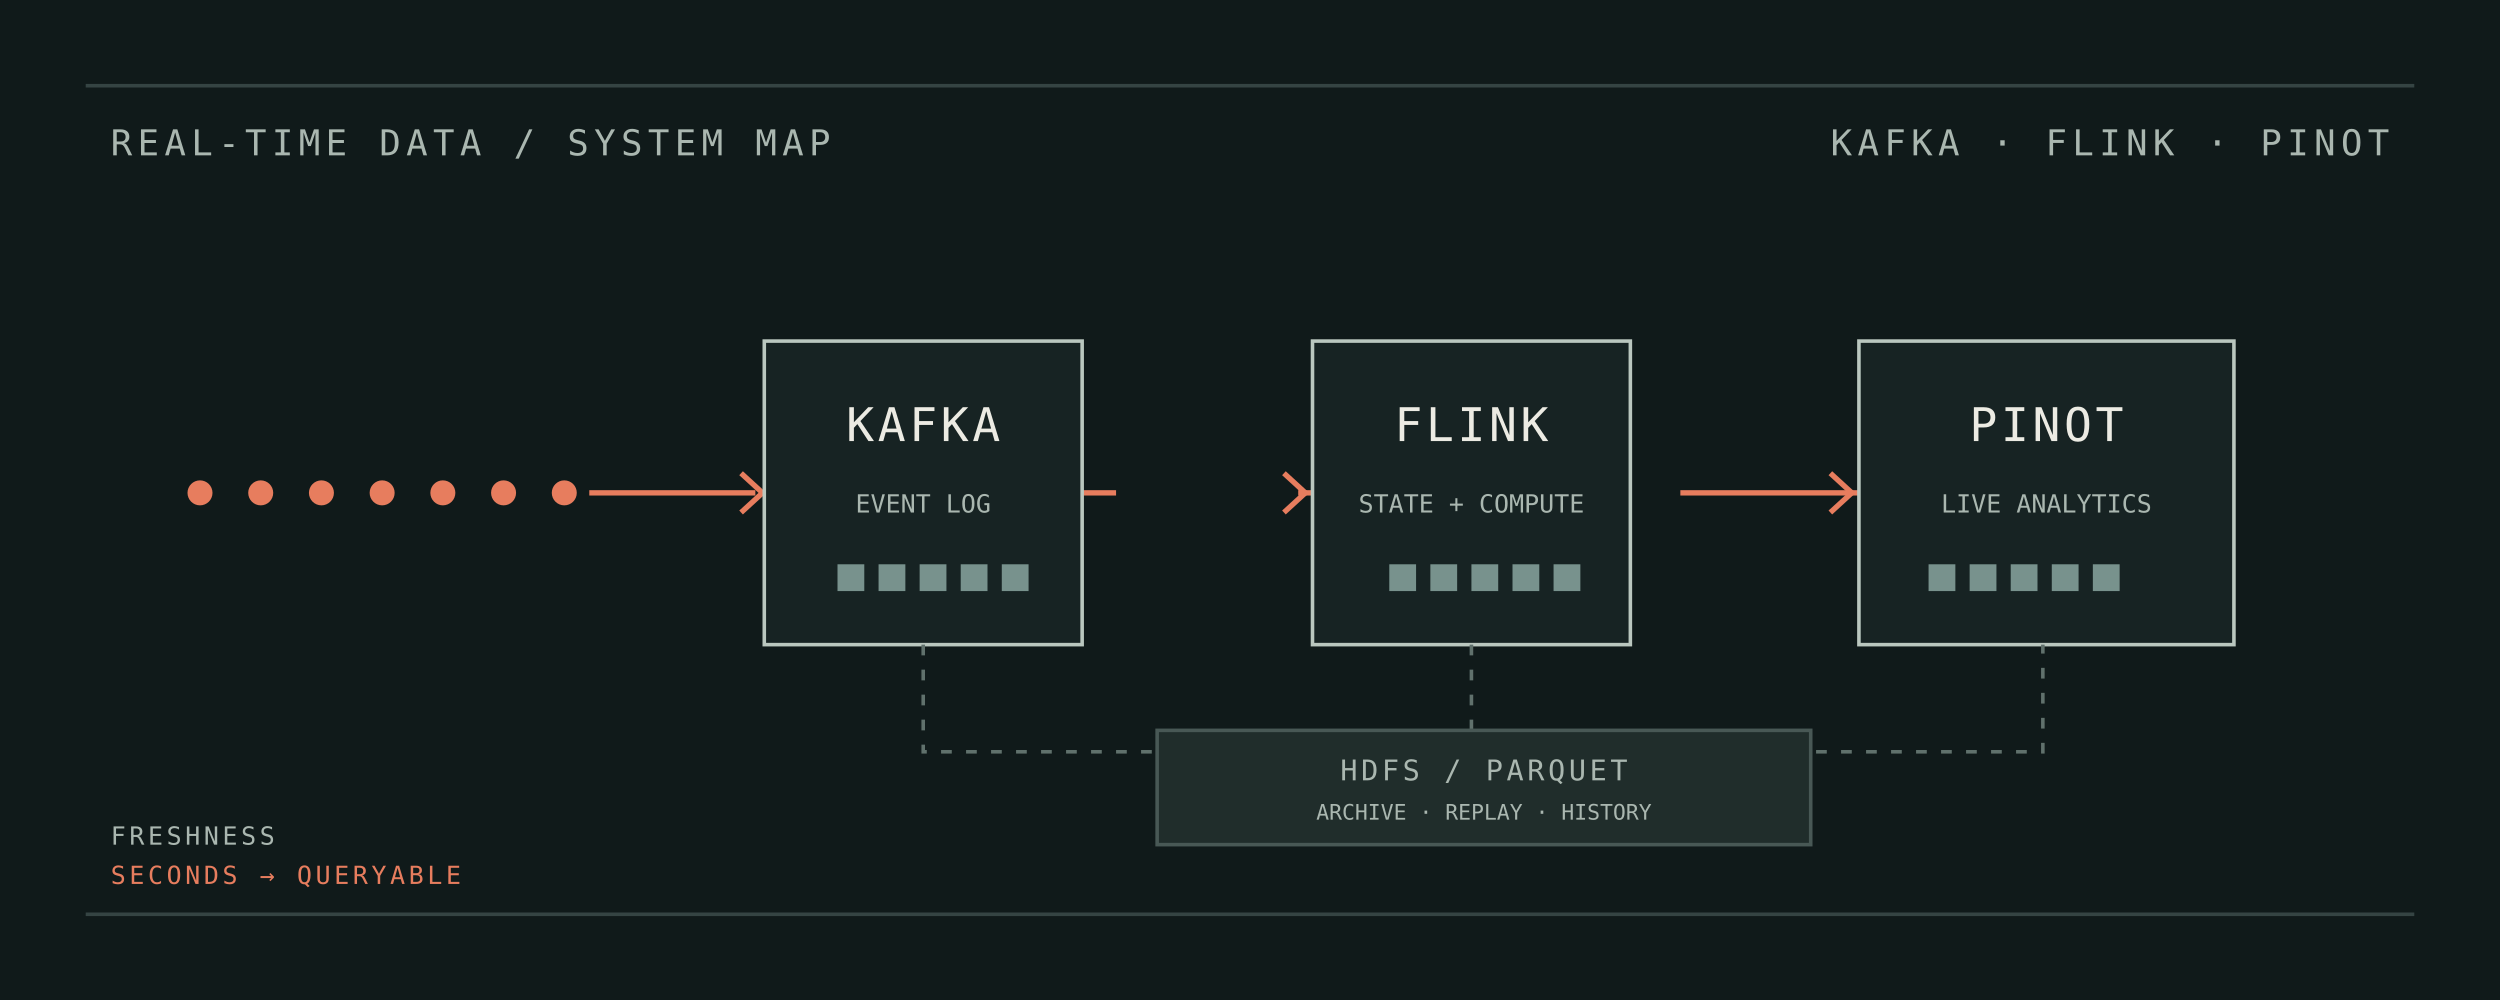
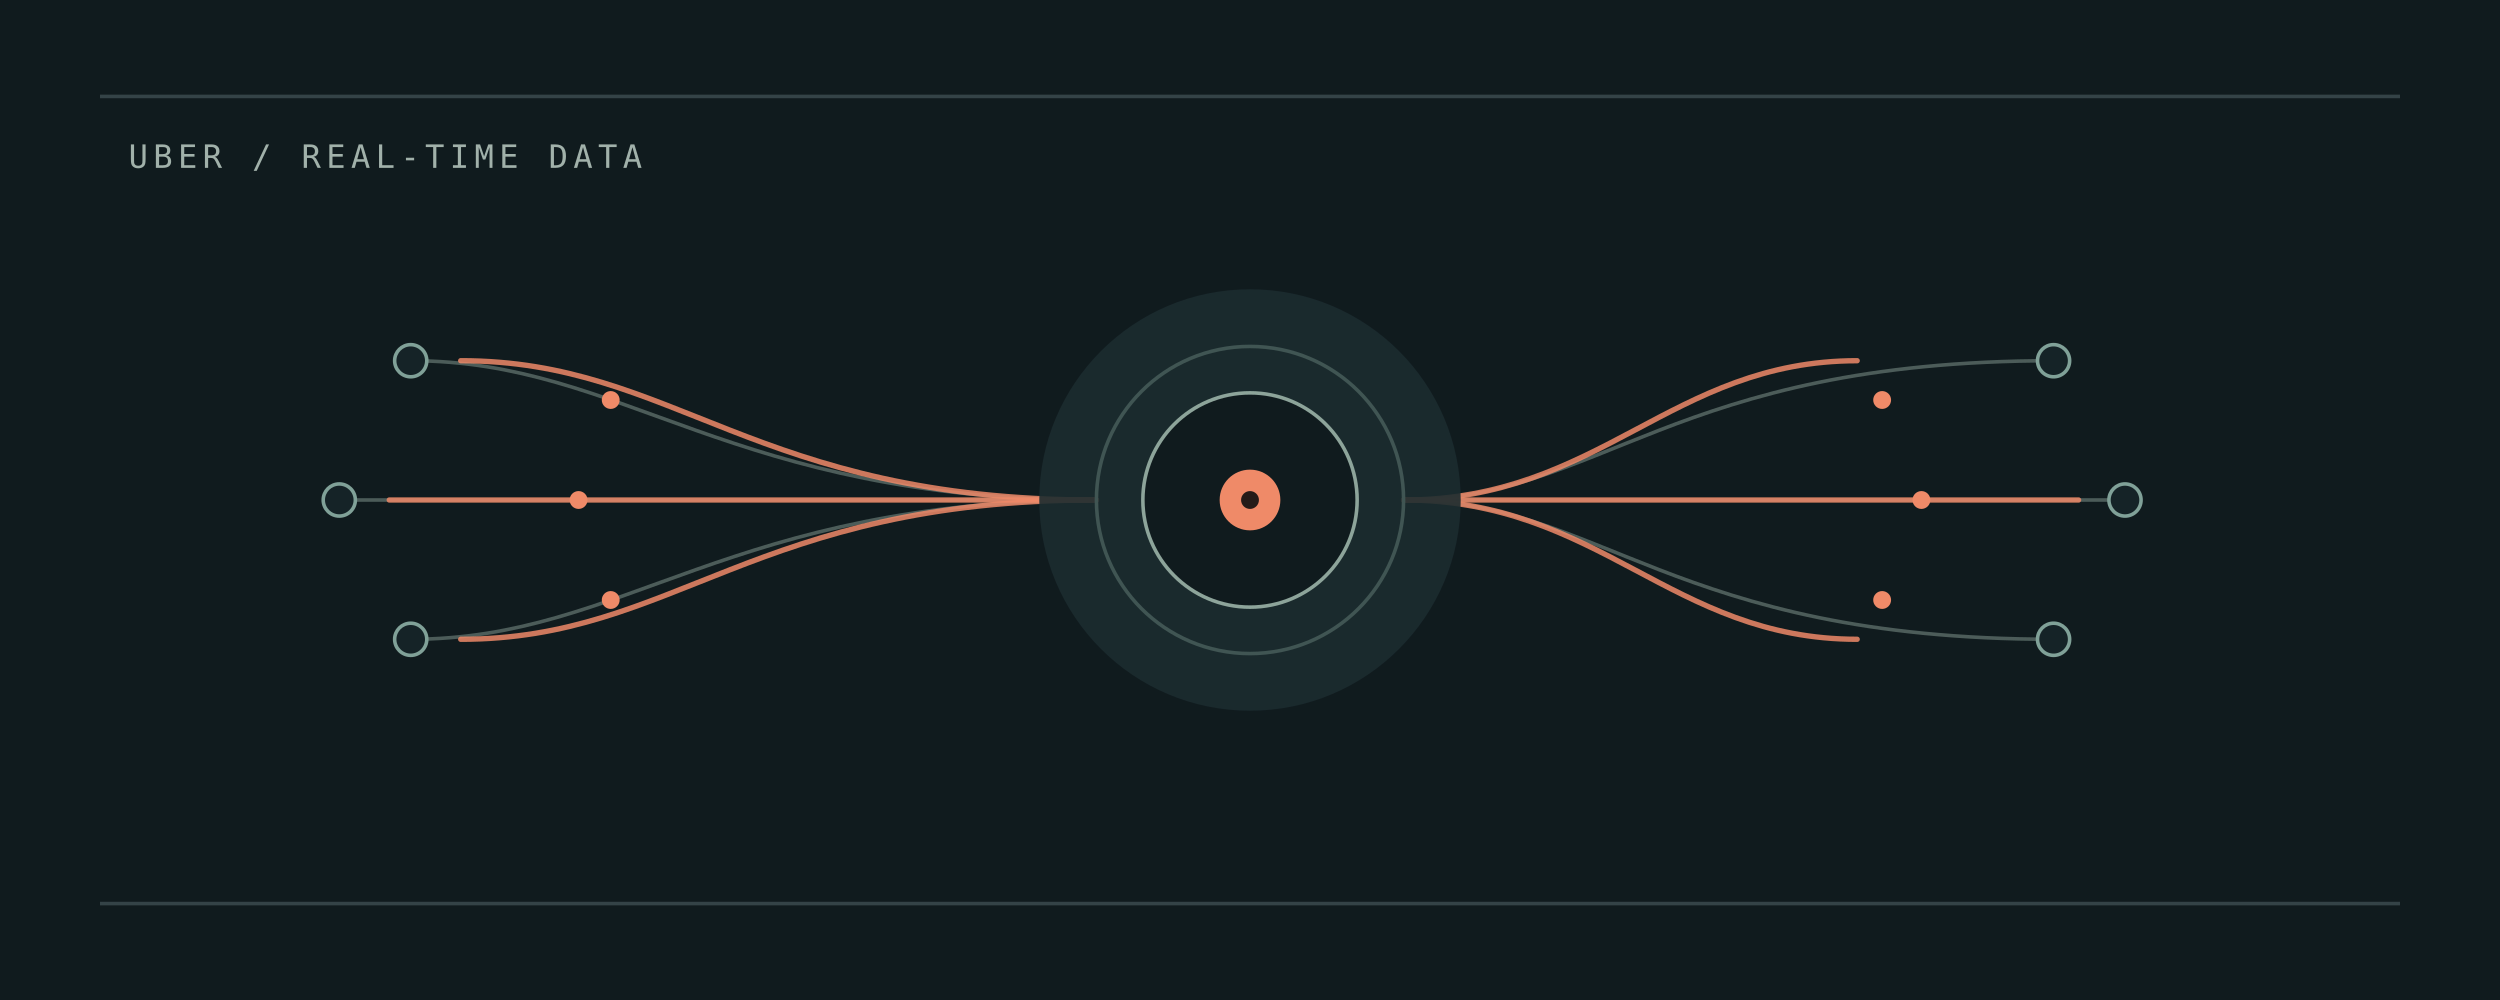
<svg xmlns="http://www.w3.org/2000/svg" viewBox="0 0 1400 560" role="img" aria-labelledby="title desc">
-   <rect width="1400" height="560" fill="#101a1a" />
-   <path d="M48 48h1304M48 512h1304" stroke="#354443" stroke-width="2" />
-   <g fill="#aab7b0" font-family="monospace" font-size="20" letter-spacing="3">
-     <text x="62" y="87">REAL-TIME DATA / SYSTEM MAP</text>
-     <text x="1338" y="87" text-anchor="end">KAFKA · FLINK · PINOT</text>
+   <rect width="1400" height="560" fill="#101b1e" />
+   <path d="M56 54h1288M56 506h1288" stroke="#344347" stroke-width="2" />
+   <text x="72" y="94" fill="#a1b1aa" font-family="DM Mono, monospace" font-size="18" letter-spacing="3">UBER / REAL-TIME DATA</text>
+   <g fill="none" stroke="#71857e" stroke-width="2" stroke-linecap="round" opacity=".62">
+     <path d="M230 202c120 0 178 78 384 78" />
+     <path d="M190 280h424" />
+     <path d="M230 358c120 0 178-78 384-78" />
+     <path d="M786 280c110 0 150-78 364-78" />
+     <path d="M786 280h404" />
+     <path d="M786 280c110 0 150 78 364 78" />
  </g>
-   <g fill="#e77d5e">
-     <circle cx="112" cy="276" r="7" />
-     <circle cx="146" cy="276" r="7" />
-     <circle cx="180" cy="276" r="7" />
-     <circle cx="214" cy="276" r="7" />
-     <circle cx="248" cy="276" r="7" />
-     <circle cx="282" cy="276" r="7" />
-     <circle cx="316" cy="276" r="7" />
+   <g fill="none" stroke="#ef8a68" stroke-width="3" stroke-linecap="round" stroke-linejoin="round">
+     <path d="M258 202c120 0 164 78 356 78" opacity=".84" />
+     <path d="M218 280h396" opacity=".84" />
+     <path d="M258 358c120 0 164-78 356-78" opacity=".84" />
+     <path d="M786 280c110 0 150-78 254-78" opacity=".84" />
+     <path d="M786 280h378" opacity=".84" />
+     <path d="M786 280c110 0 150 78 254 78" opacity=".84" />
  </g>
-   <path d="M330 276h93m92 0h110m102 0h112m102 0h122" fill="none" stroke="#e77d5e" stroke-width="3" />
-   <path d="m415 265 12 11-12 11M719 265l12 11-12 11M1025 265l12 11-12 11" fill="none" stroke="#e77d5e" stroke-width="3" />
-   <g stroke="#bac7bf" stroke-width="2" fill="#172323">
-     <rect x="428" y="191" width="178" height="170" />
-     <rect x="735" y="191" width="178" height="170" />
-     <rect x="1041" y="191" width="210" height="170" />
+   <g fill="#152327" stroke="#80a198" stroke-width="2">
+     <circle cx="230" cy="202" r="9" />
+     <circle cx="190" cy="280" r="9" />
+     <circle cx="230" cy="358" r="9" />
+     <circle cx="1150" cy="202" r="9" />
+     <circle cx="1190" cy="280" r="9" />
+     <circle cx="1150" cy="358" r="9" />
  </g>
-   <g fill="#ecebe3" font-family="monospace" text-anchor="middle">
-     <text x="517" y="247" font-size="26" letter-spacing="2">KAFKA</text>
-     <text x="824" y="247" font-size="26" letter-spacing="2">FLINK</text>
-     <text x="1146" y="247" font-size="26" letter-spacing="2">PINOT</text>
-     <text x="517" y="287" font-size="14" fill="#aab7b0">EVENT LOG</text>
-     <text x="824" y="287" font-size="14" fill="#aab7b0">STATE + COMPUTE</text>
-     <text x="1146" y="287" font-size="14" fill="#aab7b0">LIVE ANALYTICS</text>
+   <g fill="#ef8a68">
+     <circle cx="342" cy="224" r="5" />
+     <circle cx="324" cy="280" r="5" />
+     <circle cx="342" cy="336" r="5" />
+     <circle cx="1054" cy="224" r="5" />
+     <circle cx="1076" cy="280" r="5" />
+     <circle cx="1054" cy="336" r="5" />
  </g>
-   <g fill="#78928d">
-     <rect x="469" y="316" width="15" height="15" />
-     <rect x="492" y="316" width="15" height="15" />
-     <rect x="515" y="316" width="15" height="15" />
-     <rect x="538" y="316" width="15" height="15" />
-     <rect x="561" y="316" width="15" height="15" />
-     <rect x="778" y="316" width="15" height="15" />
-     <rect x="801" y="316" width="15" height="15" />
-     <rect x="824" y="316" width="15" height="15" />
-     <rect x="847" y="316" width="15" height="15" />
-     <rect x="870" y="316" width="15" height="15" />
-     <rect x="1080" y="316" width="15" height="15" />
-     <rect x="1103" y="316" width="15" height="15" />
-     <rect x="1126" y="316" width="15" height="15" />
-     <rect x="1149" y="316" width="15" height="15" />
-     <rect x="1172" y="316" width="15" height="15" />
-   </g>
-   <path d="M517 361v60h627v-60" fill="none" stroke="#60716c" stroke-width="2" stroke-dasharray="6 8" />
-   <path d="M824 361v60" fill="none" stroke="#60716c" stroke-width="2" stroke-dasharray="6 8" />
-   <rect x="648" y="409" width="366" height="64" fill="#202d2b" stroke="#485855" stroke-width="2" />
-   <g fill="#aab7b0" font-family="monospace" text-anchor="middle">
-     <text x="831" y="437" font-size="16" letter-spacing="2">HDFS / PARQUET</text>
-     <text x="831" y="459" font-size="12">ARCHIVE · REPLAY · HISTORY</text>
-   </g>
-   <g fill="#aab7b0" font-family="monospace" font-size="14" letter-spacing="2">
-     <text x="62" y="473">FRESHNESS</text>
-     <text x="62" y="495" fill="#e77d5e">SECONDS → QUERYABLE</text>
-   </g>
+   <circle cx="700" cy="280" r="118" fill="#1b2b2f" opacity=".9" />
+   <circle cx="700" cy="280" r="86" fill="none" stroke="#405553" stroke-width="2" />
+   <circle cx="700" cy="280" r="60" fill="#101b1e" stroke="#8da49a" stroke-width="2" />
+   <circle cx="700" cy="280" r="17" fill="#ef8a68" />
+   <circle cx="700" cy="280" r="5" fill="#251b18" />
</svg>
